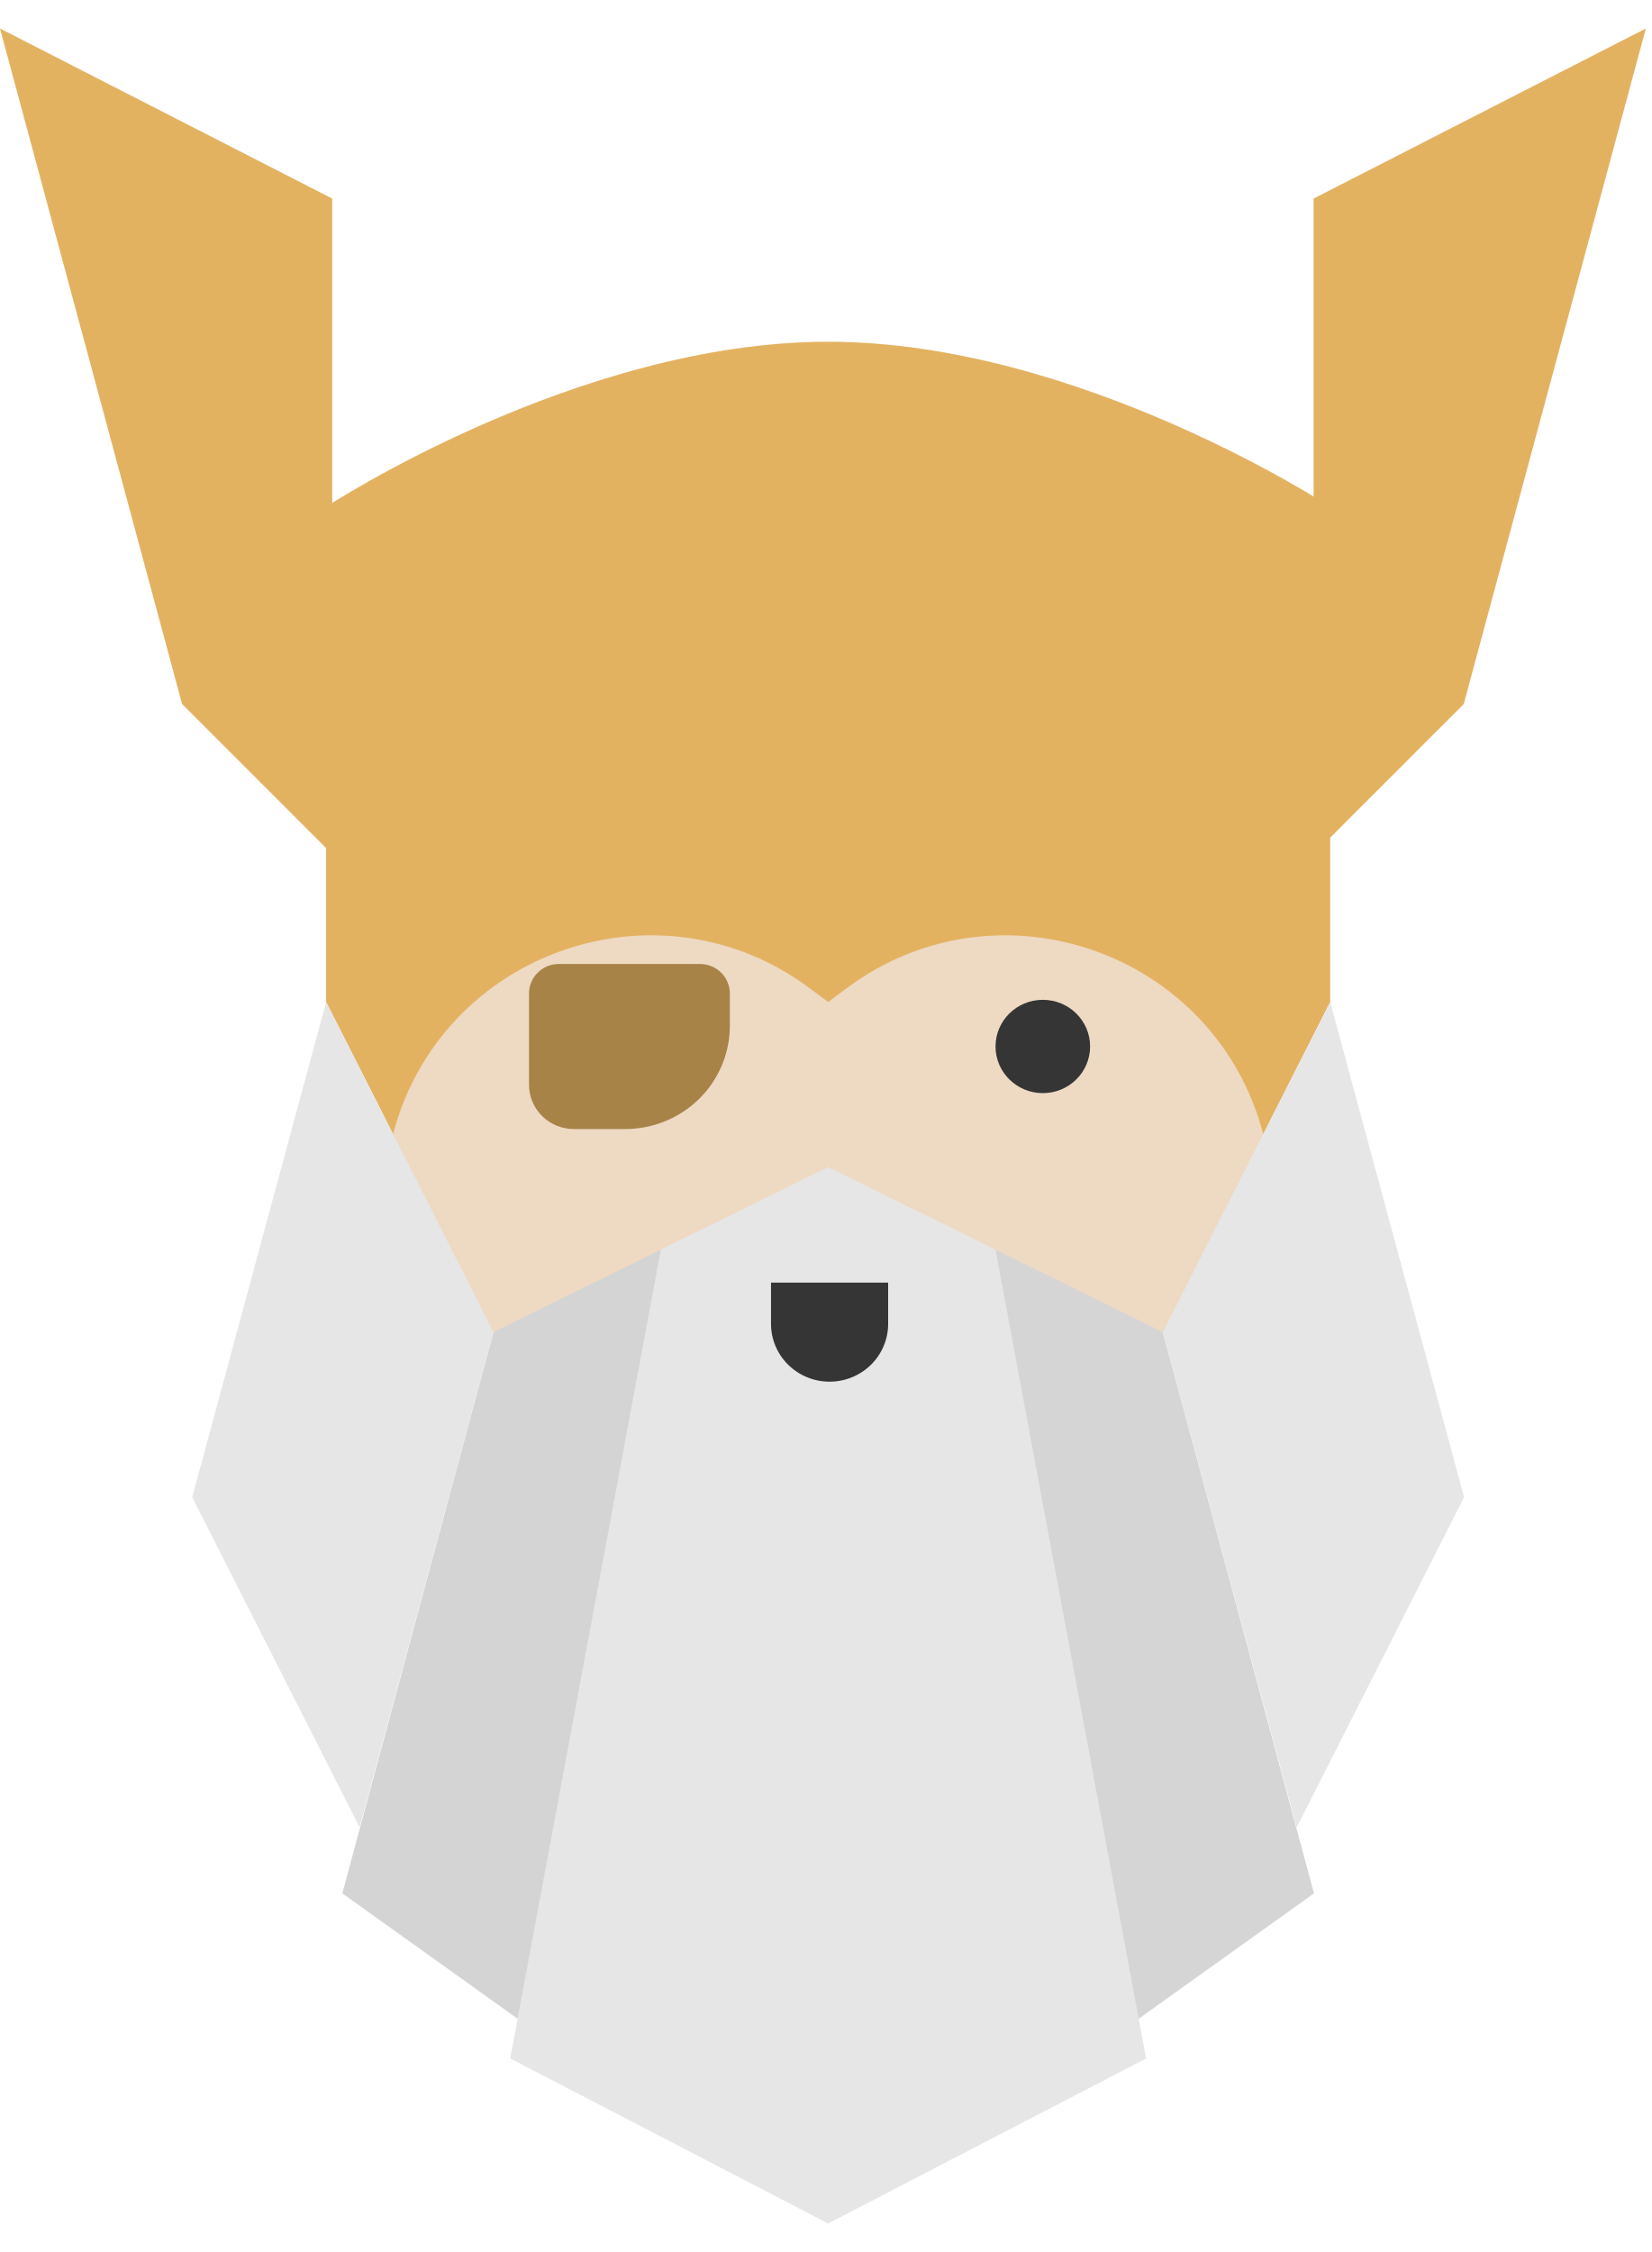
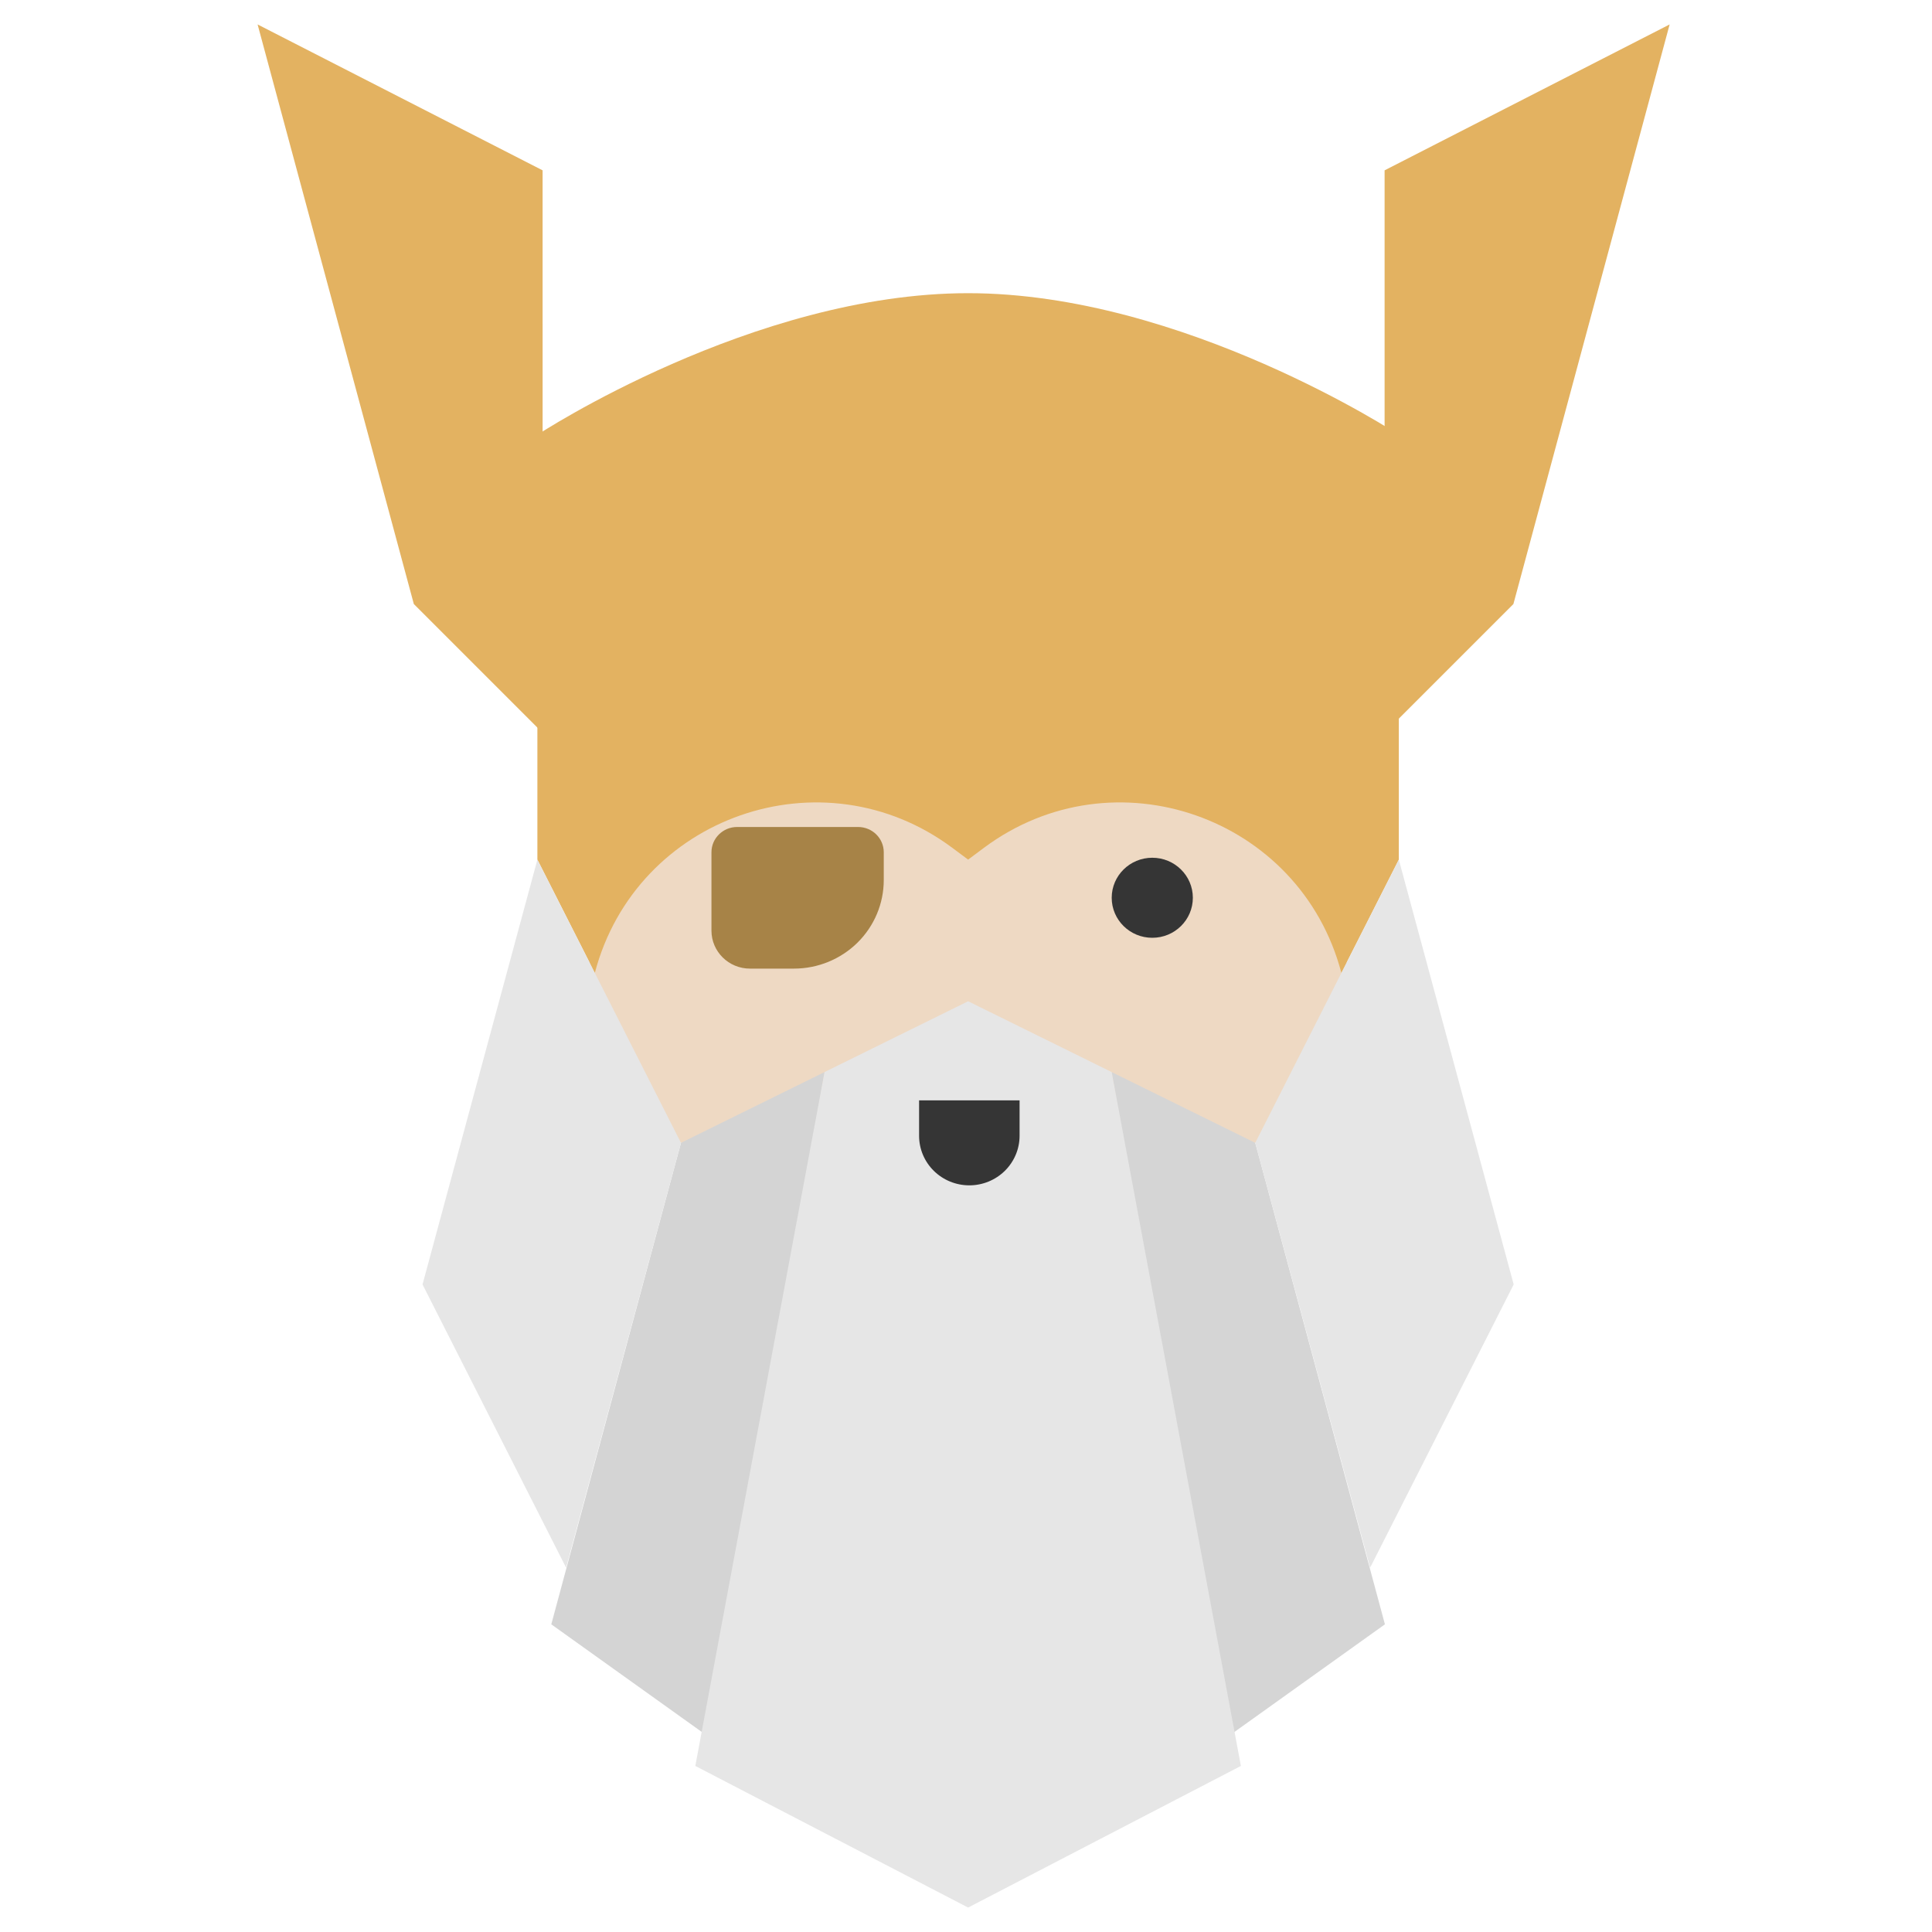
- <svg xmlns="http://www.w3.org/2000/svg" width="44" height="60" viewBox="0 0 44 60" fill="none">
+ <svg xmlns="http://www.w3.org/2000/svg" width="32" height="32" viewBox="0 0 44 60" fill="none">
  <path fill-rule="evenodd" clip-rule="evenodd" d="M8.689 35.492L13.148 20.049H30.983L35.442 35.492H8.689Z" fill="#EED9C3" />
  <ellipse cx="27.785" cy="27.881" rx="1.26" ry="1.243" fill="#353535" />
  <path fill-rule="evenodd" clip-rule="evenodd" d="M19.446 26.468C19.446 26.034 19.089 25.683 18.649 25.683C17.638 25.683 15.903 25.683 14.892 25.683C14.452 25.683 14.095 26.034 14.095 26.468C14.095 27.145 14.095 28.131 14.095 28.902C14.095 29.553 14.631 30.081 15.29 30.081C15.7 30.081 16.176 30.081 16.658 30.081C17.397 30.081 18.106 29.791 18.63 29.275C19.152 28.759 19.446 28.06 19.446 27.331C19.446 27.018 19.446 26.721 19.446 26.468Z" fill="#A78347" />
  <path fill-rule="evenodd" clip-rule="evenodd" d="M35 5.29L43.852 0.759L39 18.759L35 22.759L35 5.29Z" fill="#E3B261" />
  <path fill-rule="evenodd" clip-rule="evenodd" d="M8.851 5.29L0 0.759L4.852 18.759L8.852 22.759L8.851 5.29Z" fill="#E3B261" />
  <path fill-rule="evenodd" clip-rule="evenodd" d="M35.442 13.503C35.442 13.503 28.754 9.105 22.066 9.105C15.377 9.105 8.689 13.503 8.689 13.503V26.696L10.473 30.215C11.752 25.352 17.544 23.326 21.576 26.331L22.066 26.696L22.555 26.331C26.587 23.326 32.379 25.352 33.658 30.215L35.442 26.696V13.503Z" fill="#E3B261" />
  <path fill-rule="evenodd" clip-rule="evenodd" d="M17.607 33.294L14.04 53.963L9.121 50.445L13.148 35.492L17.607 33.294Z" fill="#D4D4D4" />
  <path fill-rule="evenodd" clip-rule="evenodd" d="M26.524 33.294L30.091 53.963L35.01 50.445L30.983 35.492L26.524 33.294Z" fill="#D5D5D5" />
  <path fill-rule="evenodd" clip-rule="evenodd" d="M8.689 26.697L5.122 39.89L9.581 48.686L13.148 35.492L8.689 26.697Z" fill="#E6E6E6" />
  <path fill-rule="evenodd" clip-rule="evenodd" d="M35.442 26.697L39.009 39.89L34.55 48.686L30.983 35.492L35.442 26.697Z" fill="#E6E6E6" />
  <path fill-rule="evenodd" clip-rule="evenodd" d="M17.607 33.294L13.594 54.843L22.066 59.241L30.537 54.843L26.524 33.294L22.398 31.259L22.066 31.095L17.607 33.294Z" fill="#E6E6E6" />
  <path fill-rule="evenodd" clip-rule="evenodd" d="M23.664 34.173H20.543C20.543 34.173 20.543 34.694 20.543 35.273C20.543 35.681 20.707 36.072 21 36.361C21.292 36.649 21.688 36.812 22.102 36.812C22.103 36.812 22.104 36.812 22.104 36.812C22.518 36.812 22.914 36.649 23.207 36.361C23.499 36.072 23.664 35.681 23.664 35.273C23.664 34.694 23.664 34.173 23.664 34.173Z" fill="#353535" />
</svg>
